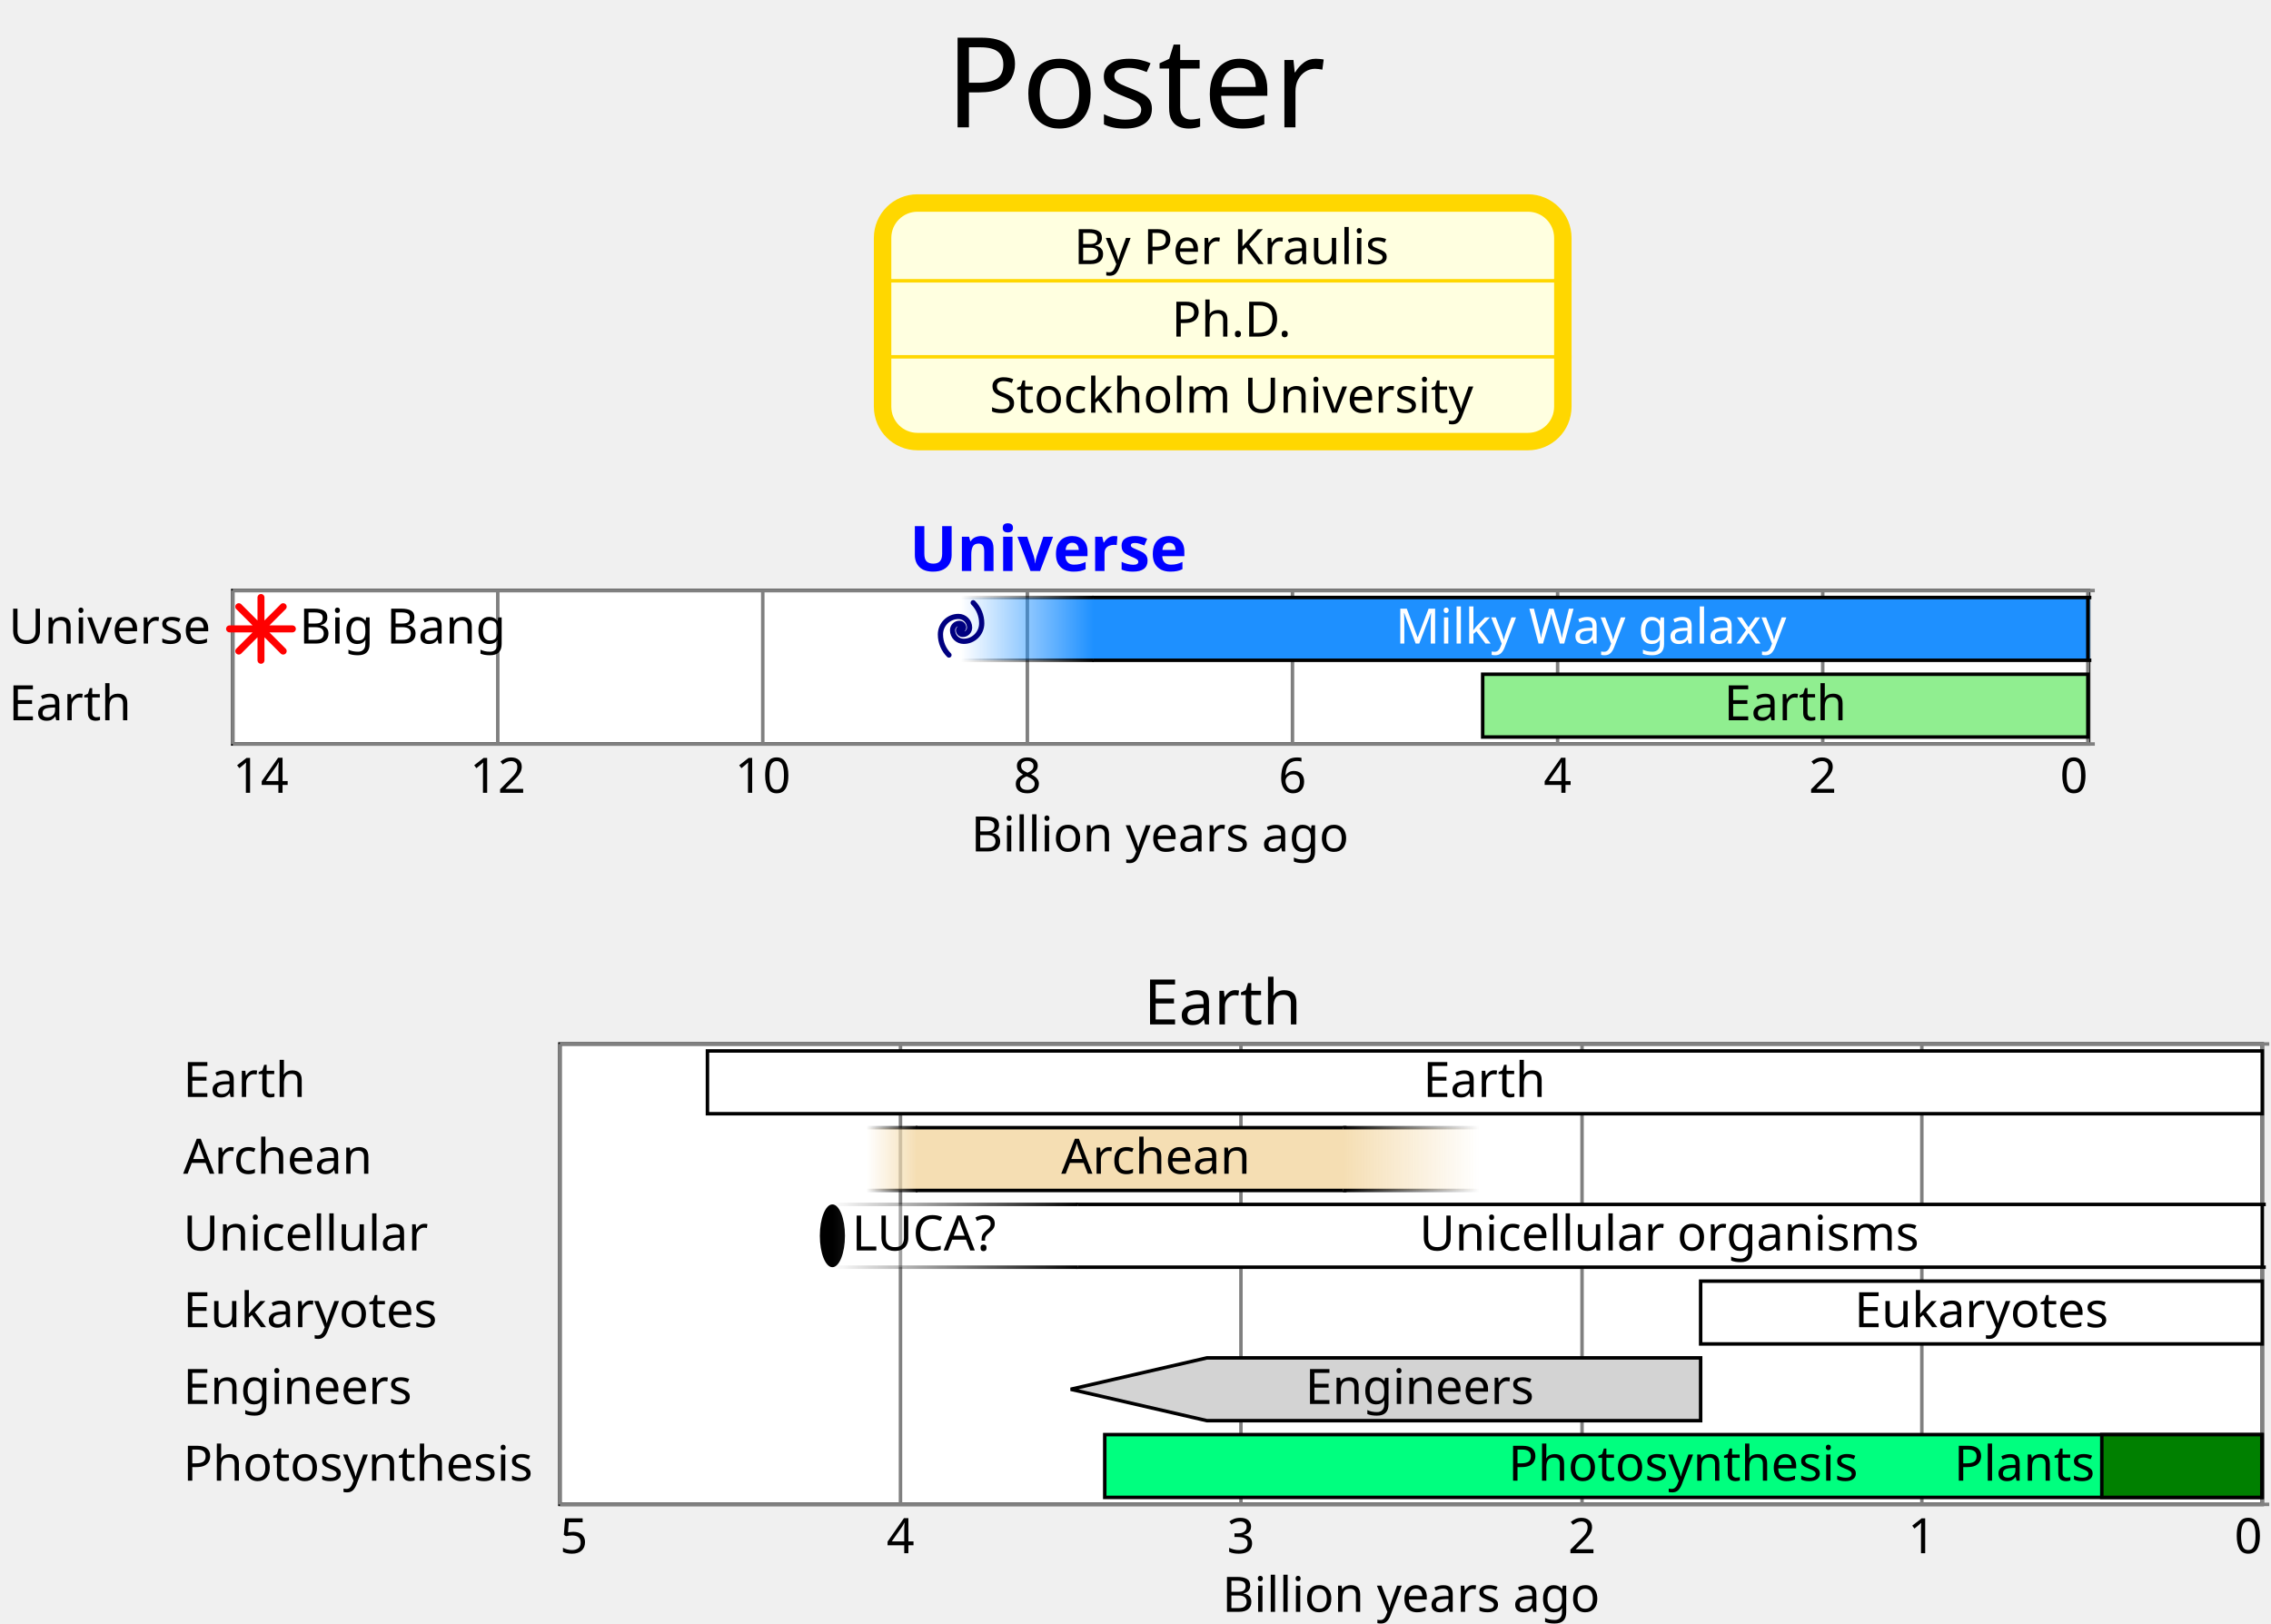
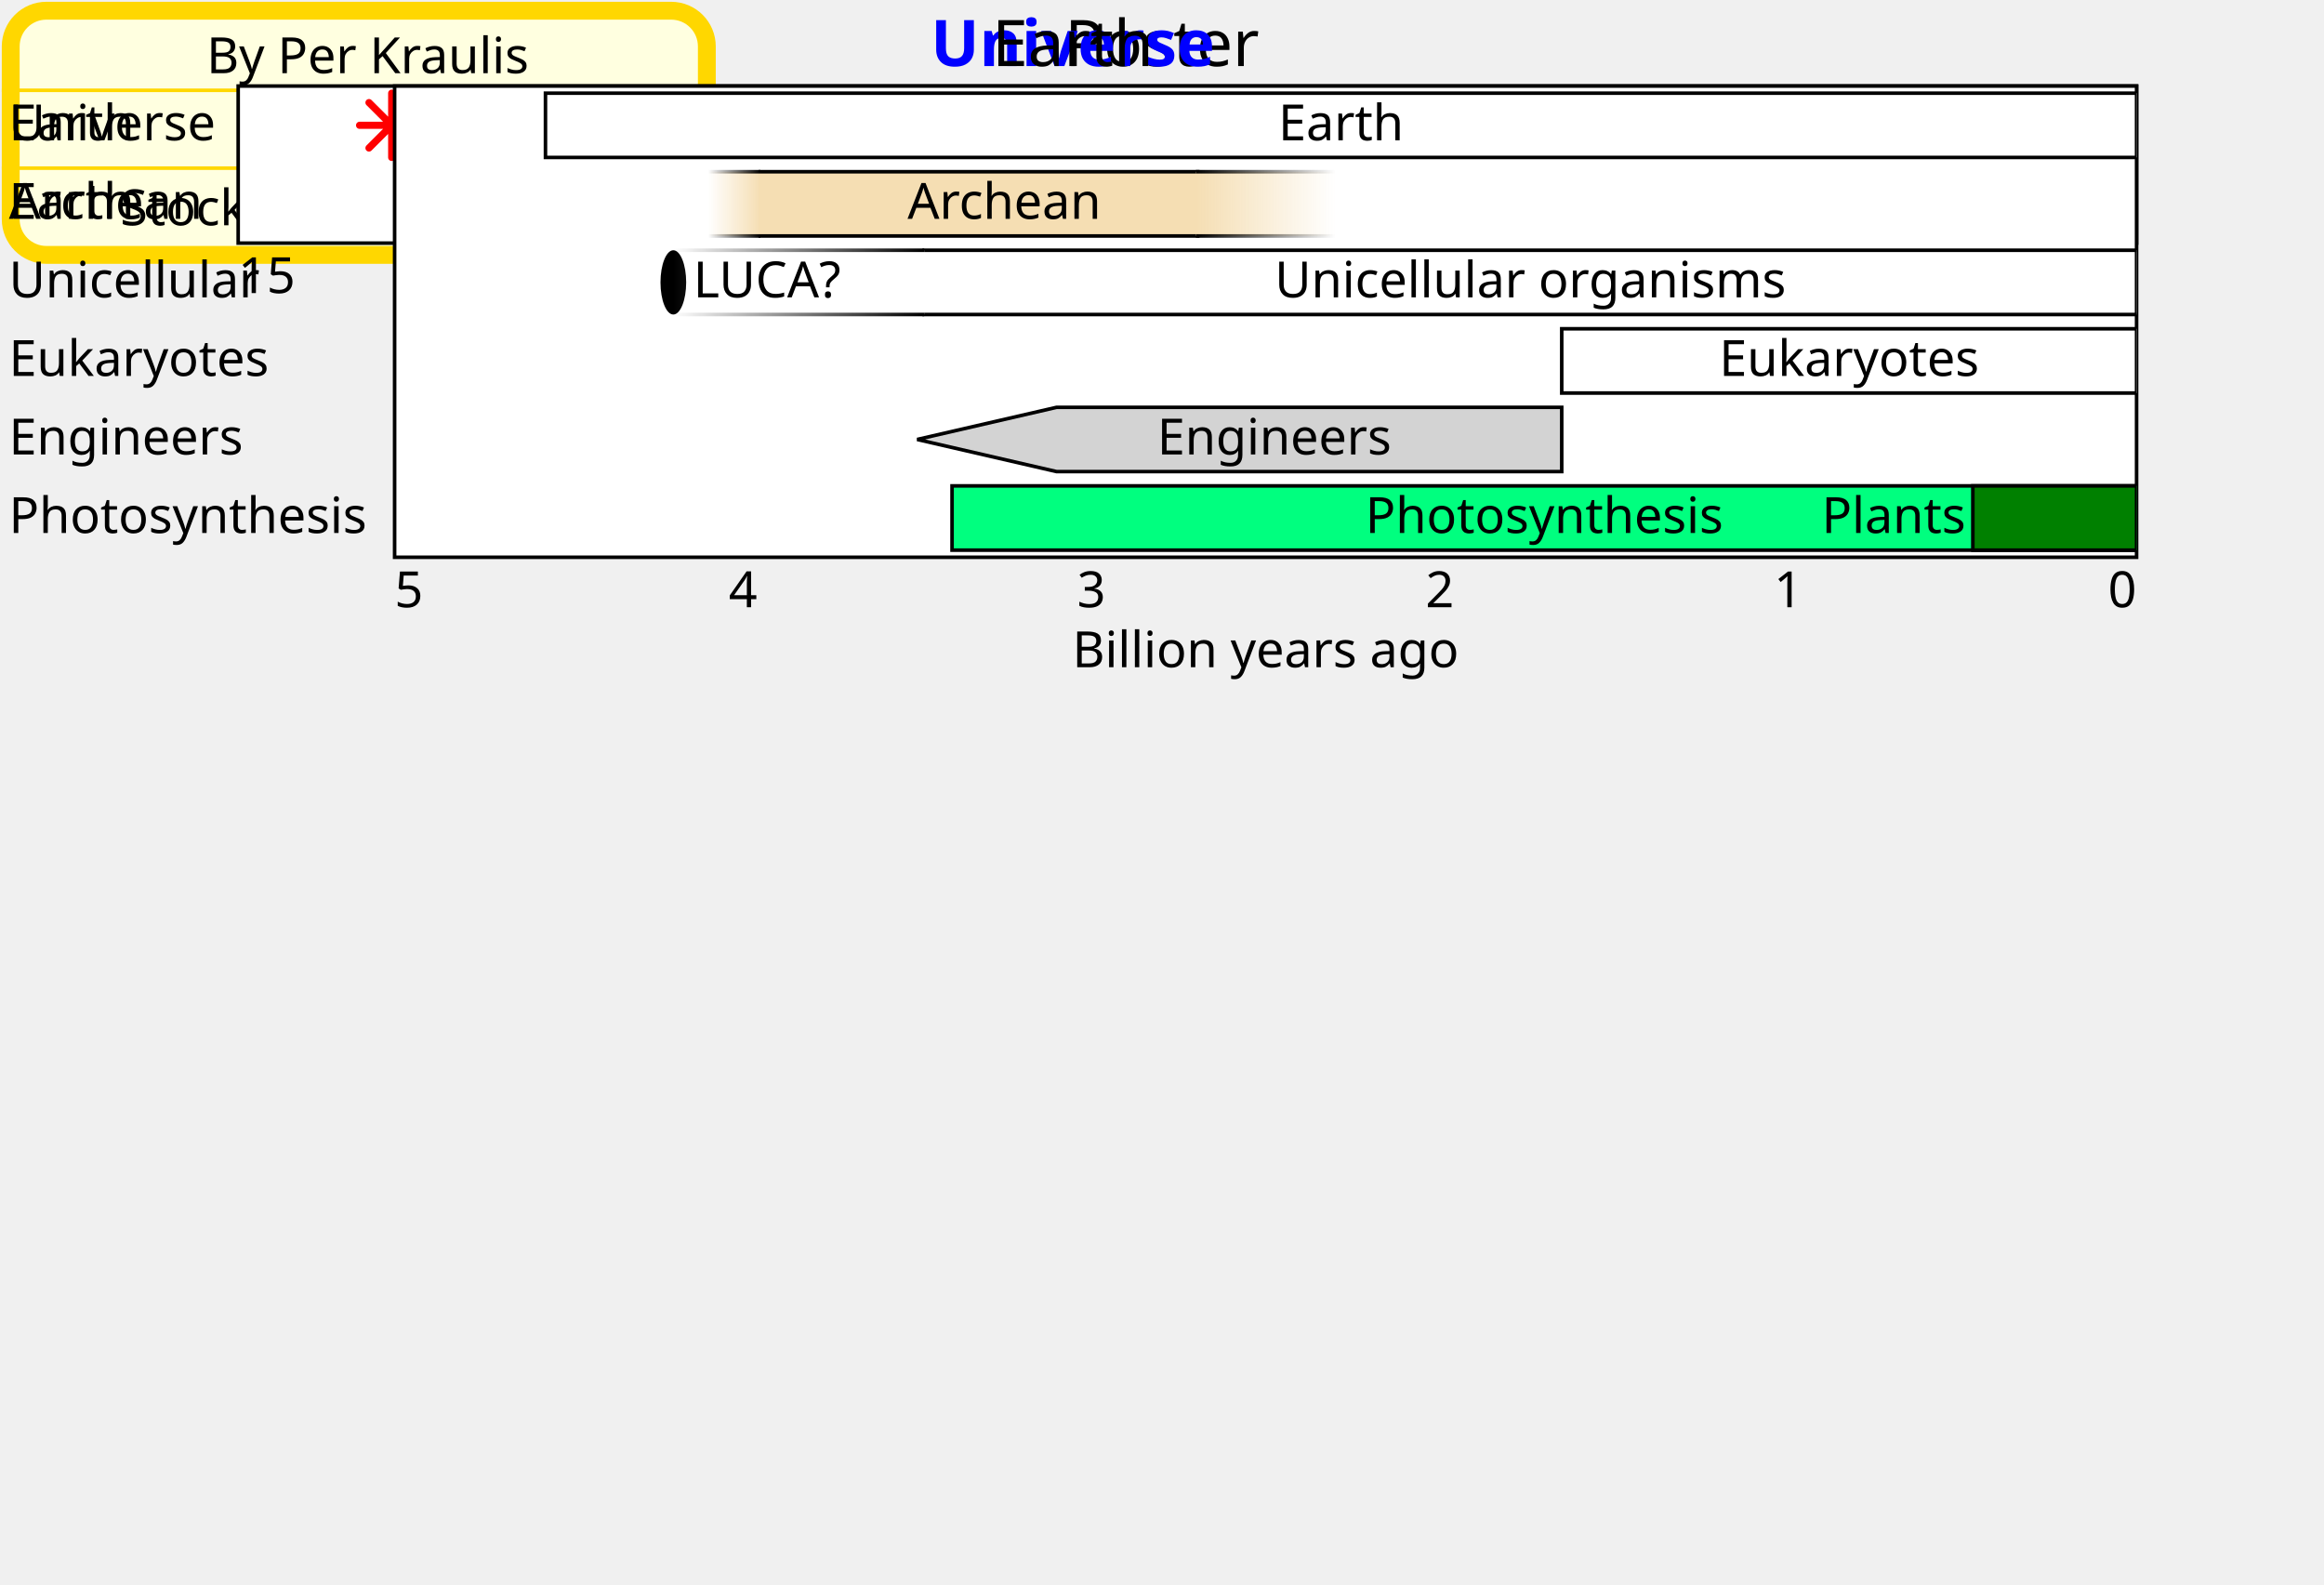
- <svg xmlns="http://www.w3.org/2000/svg" width="651" height="465.4" viewBox="0 0 651 465.4" transform="translate(0.5, 0.5)">
+ <svg xmlns="http://www.w3.org/2000/svg" width="651" height="443.8" viewBox="0 0 651 443.8" transform="translate(0.5, 0.5)">
  <g stroke="black" fill="white" font-family="sans-serif" font-size="14">
-     <text x="325" y="36" stroke="none" fill="black" font-size="36" text-anchor="middle">Poster</text>
-     <g transform="scale(1) translate(250, 55.2)">
+     <text x="325" y="18" stroke="none" fill="black" font-size="18" text-anchor="middle">Poster</text>
+     <g transform="scale(None) translate(250, 33.6)">
      <g stroke="black" fill="white" font-family="sans-serif" font-size="14">
        <text x="100" y="18" stroke="none" fill="black" font-size="18" text-anchor="middle">By Per Kraulis</text>
        <rect x="2.5" y="2.5" rx="10" ry="10" width="195" fill="lightyellow" stroke="gold" stroke-width="5" height="68.4" />
        <g stroke="none" fill="black" text-anchor="middle" transform="translate(102.5, 20)">
          <text x="0" y="0">By Per Kraulis</text>
        </g>
        <line x1="0" y1="24.8" x2="200" y2="24.8" stroke="gold" stroke-width="1" />
        <g stroke="none" fill="black" text-anchor="middle" transform="translate(102.5, 40.8)">
          <text x="0" y="0">Ph.D.</text>
        </g>
        <line x1="0" y1="46.6" x2="200" y2="46.6" stroke="gold" stroke-width="1" />
        <g stroke="none" fill="black" text-anchor="middle" transform="translate(102.5, 62.6)">
          <text x="0" y="0">Stockholm University</text>
        </g>
      </g>
    </g>
-     <g transform="scale(1) translate(0, 145.2)">
+     <g transform="scale(None) translate(0, 123.6)">
      <g stroke="black" fill="white" font-family="sans-serif" font-size="14">
        <text x="300" y="18" stroke="none" fill="blue" font-size="18" text-anchor="middle" font-weight="bold">Universe</text>
-         <rect x="66.22" y="23.6" width="532" height="44" stroke="black" stroke-width="1" />
+         <rect x="66.22" y="23.6" width="531.78" height="44" stroke="black" stroke-width="1" />
        <g>
-           <path d="M 66.22 23.6 V 67.6 M 142.189 23.6 V 67.6 M 218.157 23.6 V 67.6 M 294 23.6 V 67.6 M 370 23.6 V 67.6 M 446 23.6 V 67.6 M 522 23.6 V 67.6 M 598 23.6 V 67.6 M 66.22 23.6 H 600 M 66.22 67.6 H 600" stroke="gray" />
-           <g text-anchor="middle" stroke="none" fill="black">
-             <text x="66.22" y="81.6" text-anchor="start">14</text>
-             <text x="142.189" y="81.6">12</text>
-             <text x="218.157" y="81.6">10</text>
-             <text x="294" y="81.6">8</text>
-             <text x="370" y="81.6">6</text>
-             <text x="446" y="81.6">4</text>
-             <text x="522" y="81.6">2</text>
+           <g text-anchor="middle" stroke="none" fill="black" font-size="14">
+             <text x="66.22" y="81.6" text-anchor="start">15</text>
+             <text x="243.48" y="81.6">10</text>
+             <text x="420.74" y="81.6">5</text>
            <text x="598" y="81.6" text-anchor="end">0</text>
-             <text x="332" y="98.4">Billion years ago</text>
+             <text x="332.11" y="98.4">Billion years ago</text>
          </g>
        </g>
-         <g>
-           <path d="M 65.311 34.6 h 18 M 74.311 25.6 v 18 M 67.947 28.236 L 80.675 40.964 M 80.675 28.236 L 67.947 40.964" fill="none" stroke="red" stroke-width="2" stroke-linecap="round" />
+         <defs>
+           <clipPath id="id1">
+             <rect x="66.22" y="23.6" width="531.78" height="44" />
+           </clipPath>
+         </defs>
+         <g clip-path="url(#id1)">
+           <path d="M 100.223 34.6 h 18 M 109.223 25.6 v 18 M 102.859 28.236 L 115.587 40.964 M 115.587 28.236 L 102.859 40.964" fill="none" stroke="red" stroke-width="2" stroke-linecap="round" />
+           <a href="https://en.wikipedia.org/wiki/Milky_Way">
+             <g>
+               <rect x="331.61" y="25.6" width="266.89" height="18" stroke="none" fill="dodgerblue" />
+               <path d="M 331.61 25.6 H 599 m 0 18 H 331.61" stroke="black" />
+               <defs>
+                 <linearGradient id="id2">
+                   <stop offset="0" stop-color="dodgerblue" stop-opacity="0" />
+                   <stop offset="1" stop-color="dodgerblue" stop-opacity="1" />
+                 </linearGradient>
+                 <linearGradient id="id3">
+                   <stop offset="0" stop-color="black" stop-opacity="0" />
+                   <stop offset="1" stop-color="black" stop-opacity="1" />
+                 </linearGradient>
+               </defs>
+               <rect x="296.658" y="25.6" width="35.452" height="18" stroke="none" fill="url(#id2)" />
+               <path d="M 296.658 25.6 H 332.11 m 0 18 H 296.658" stroke="url(#id3)" />
+               <line x1="598" y1="25.6" x2="598" y2="43.6" stroke="black" />
+             </g>
+           </a>
+           <a>
+             <path transform="translate(332.11, 34.6) scale(1.5) translate(-6,-6)" d="M8.316 1a5.553 5.553 0 0 1 1.629 3.94A3.443 3.443 0 0 1 6.5 8.378 2.127 2.127 0 0 1 4.375 6.25 1.315 1.315 0 0 1 5.69 4.936c.45 0 .813.365.812.813a.503.503 0 0 1-.147.355l-.71-.208a.502.502 0 0 0-.147.355c0 .449.363.813.812.813A1.315 1.315 0 0 0 7.625 5.75 2.127 2.127 0 0 0 5.5 3.622 3.443 3.443 0 0 0 2.055 7.06c0 1.538.622 2.93 1.629 3.939" fill="none" stroke="white" stroke-width="1" stroke-linecap="round" />https://en.wikipedia.org/wiki/Milky_Way</a>
          <g>
-             <rect x="312.618" y="25.6" width="286" height="18" stroke="none" fill="dodgerblue" />
-             <path d="M 312.618 25.6 H 599 m 0 18 H 312.618" stroke="black" />
-             <defs>
-               <linearGradient id="id17">
-                 <stop offset="0" stop-color="dodgerblue" stop-opacity="0" />
-                 <stop offset="1" stop-color="dodgerblue" stop-opacity="1" />
-               </linearGradient>
-               <linearGradient id="id18">
-                 <stop offset="0" stop-color="black" stop-opacity="0" />
-                 <stop offset="1" stop-color="black" stop-opacity="1" />
-               </linearGradient>
-             </defs>
-             <rect x="275" y="25.6" width="38" height="18" stroke="none" fill="url(#id17)" />
-             <path d="M 275 25.6 H 313 m 0 18 H 275" stroke="url(#id18)" />
-             <line x1="598" y1="25.6" x2="598" y2="43.6" stroke="black" />
-           </g>
-           <path transform="translate(275, 34.6) scale(1.5) translate(-6,-6)" d="M8.316 1a5.553 5.553 0 0 1 1.629 3.94A3.443 3.443 0 0 1 6.5 8.378 2.127 2.127 0 0 1 4.375 6.25 1.315 1.315 0 0 1 5.69 4.936c.45 0 .813.365.812.813a.503.503 0 0 1-.147.355l-.71-.208a.502.502 0 0 0-.147.355c0 .449.363.813.812.813A1.315 1.315 0 0 0 7.625 5.75 2.127 2.127 0 0 0 5.5 3.622 3.443 3.443 0 0 0 2.055 7.06c0 1.538.622 2.93 1.629 3.939" fill="none" stroke="navy" stroke-width="1" stroke-linecap="round" />
-           <g>
-             <rect x="424.526" y="47.6" width="173.474" height="18" fill="lightgreen" />
+             <rect x="436.091" y="47.6" width="161.909" height="18" fill="lightgreen" />
          </g>
        </g>
-         <g text-anchor="middle" stroke="none" fill="black">
-           <text x="85.311" y="38.8" text-anchor="start">Big Bang</text>
-           <text x="455.559" y="38.8" fill="white" text-anchor="middle">Milky Way galaxy</text>
-           <text x="511.263" y="60.8" fill="black" text-anchor="middle">Earth</text>
+         <g clip-path="url(#id1)" text-anchor="middle" stroke="none" fill="black">
+           <text x="120.223" y="38.8" text-anchor="start">Big Bang</text>
+           <text x="465.055" y="38.8" fill="white" text-anchor="middle">Milky Way galaxy</text>
+           <text x="517.045" y="60.8" fill="black" text-anchor="middle">Earth</text>
        </g>
        <g stroke="none" fill="black">
          <text x="2" y="38.8">Universe</text>
          <text x="2" y="60.8">Earth</text>
        </g>
      </g>
    </g>
-     <g transform="scale(1) translate(50, 275.2)">
+     <g transform="scale(None) translate(50, 253.6)">
      <g stroke="black" fill="white" font-family="sans-serif" font-size="14">
        <text x="300" y="18" stroke="none" fill="black" font-size="18" text-anchor="middle">Earth</text>
-         <rect x="110" y="23.6" width="488" height="132" stroke="black" stroke-width="1" />
+         <rect x="110.04" y="23.6" width="487.96" height="132" stroke="black" stroke-width="1" />
        <g>
-           <path d="M 110 23.6 V 155.6 M 207.632 23.6 V 155.6 M 305.224 23.6 V 155.6 M 403 23.6 V 155.6 M 500.408 23.6 V 155.6 M 598 23.6 V 155.6 M 110 23.6 H 600 M 110 155.6 H 600" stroke="gray" />
-           <g text-anchor="middle" stroke="none" fill="black">
-             <text x="110" y="169.6" text-anchor="start">5</text>
+           <g text-anchor="middle" stroke="none" fill="black" font-size="14">
+             <text x="110.04" y="169.6" text-anchor="start">5</text>
            <text x="207.632" y="169.6">4</text>
            <text x="305.224" y="169.6">3</text>
-             <text x="403" y="169.6">2</text>
+             <text x="402.816" y="169.6">2</text>
            <text x="500.408" y="169.6">1</text>
            <text x="598" y="169.6" text-anchor="end">0</text>
-             <text x="354" y="186.4">Billion years ago</text>
+             <text x="354.02" y="186.4">Billion years ago</text>
          </g>
        </g>
-         <g>
+         <defs>
+           <clipPath id="id4">
+             <rect x="110.04" y="23.6" width="487.96" height="132" />
+           </clipPath>
+         </defs>
+         <g clip-path="url(#id4)">
          <g>
            <rect x="152.297" y="25.6" width="445.703" height="18" fill="white" />
          </g>
          <g>
-             <rect x="212" y="47.6" width="123" height="18" stroke="none" fill="wheat" />
-             <path d="M 212 47.6 H 335.502 m 0 18 H 212" stroke="black" />
+             <rect x="212.012" y="47.6" width="122.99" height="18" stroke="none" fill="wheat" />
+             <path d="M 212.012 47.6 H 335.502 m 0 18 H 212.012" stroke="black" />
            <defs>
-               <linearGradient id="id19">
+               <linearGradient id="id5">
                <stop offset="0" stop-color="wheat" stop-opacity="0" />
                <stop offset="1" stop-color="wheat" stop-opacity="1" />
              </linearGradient>
-               <linearGradient id="id20">
+               <linearGradient id="id6">
                <stop offset="0" stop-color="black" stop-opacity="0" />
                <stop offset="1" stop-color="black" stop-opacity="1" />
              </linearGradient>
            </defs>
-             <rect x="197.873" y="47.6" width="14.639" height="18" stroke="none" fill="url(#id19)" />
-             <path d="M 197.873 47.6 H 212.512 m 0 18 H 197.873" stroke="url(#id20)" />
+             <rect x="197.873" y="47.6" width="14.639" height="18" stroke="none" fill="url(#id5)" />
+             <path d="M 197.873 47.6 H 212.512 m 0 18 H 197.873" stroke="url(#id6)" />
            <defs>
-               <linearGradient id="id21">
+               <linearGradient id="id7">
                <stop offset="0" stop-color="wheat" stop-opacity="1" />
                <stop offset="1" stop-color="wheat" stop-opacity="0" />
              </linearGradient>
-               <linearGradient id="id22">
+               <linearGradient id="id8">
                <stop offset="0" stop-color="black" stop-opacity="1" />
                <stop offset="1" stop-color="black" stop-opacity="0" />
              </linearGradient>
            </defs>
-             <rect x="334.502" y="47.6" width="39.037" height="18" stroke="none" fill="url(#id21)" />
-             <path d="M 334.502 47.6 H 373.538 m 0 18 H 334.502" stroke="url(#id22)" />
+             <rect x="334.502" y="47.6" width="39.037" height="18" stroke="none" fill="url(#id7)" />
+             <path d="M 334.502 47.6 H 373.538 m 0 18 H 334.502" stroke="url(#id8)" />
          </g>
          <ellipse cx="188.114" cy="78.6" rx="3.6" ry="9" fill="black" stroke="none" />
          <g>
-             <rect x="258" y="69.6" width="340.62" height="18" stroke="none" fill="white" />
-             <path d="M 258 69.6 H 599 m 0 18 H 258" stroke="black" />
+             <rect x="257.88" y="69.6" width="340.62" height="18" stroke="none" fill="white" />
+             <path d="M 257.88 69.6 H 599 m 0 18 H 257.88" stroke="black" />
            <defs>
-               <linearGradient id="id23">
+               <linearGradient id="id9">
                <stop offset="0" stop-color="white" stop-opacity="0" />
                <stop offset="1" stop-color="white" stop-opacity="1" />
              </linearGradient>
-               <linearGradient id="id24">
+               <linearGradient id="id10">
                <stop offset="0" stop-color="black" stop-opacity="0" />
                <stop offset="1" stop-color="black" stop-opacity="1" />
              </linearGradient>
            </defs>
-             <rect x="188.114" y="69.6" width="70.266" height="18" stroke="none" fill="url(#id23)" />
-             <path d="M 188.114 69.6 H 258.38 m 0 18 H 188.114" stroke="url(#id24)" />
+             <rect x="188.114" y="69.6" width="70.266" height="18" stroke="none" fill="url(#id9)" />
+             <path d="M 188.114 69.6 H 258.38 m 0 18 H 188.114" stroke="url(#id10)" />
            <line x1="598" y1="69.6" x2="598" y2="87.6" stroke="black" />
          </g>
          <g>
-             <rect x="437" y="91.6" width="161" height="18" fill="white" />
+             <rect x="436.973" y="91.6" width="161.027" height="18" fill="white" />
          </g>
          <g>
-             <path d="M 295.465 113.6 L 256.428 122.6 295.465 131.6 H 437 L 437 122.6 437 113.6 Z" fill="lightgray" />
+             <path d="M 295.465 113.6 L 256.428 122.6 295.465 131.6 H 436.973 L 436.973 122.6 436.973 113.6 Z" fill="lightgray" />
          </g>
          <g>
            <rect x="266.187" y="135.6" width="331.813" height="18" fill="springgreen" />
          </g>
          <g>
-             <rect x="552" y="135.6" width="45.868" height="18" fill="green" />
+             <rect x="552.132" y="135.6" width="45.868" height="18" fill="green" />
          </g>
        </g>
-         <g text-anchor="middle" stroke="none" fill="black">
-           <text x="375" y="38.8" fill="black" text-anchor="middle">Earth</text>
+         <g clip-path="url(#id4)" text-anchor="middle" stroke="none" fill="black">
+           <text x="375.149" y="38.8" fill="black" text-anchor="middle">Earth</text>
          <text x="280.826" y="60.8" fill="black" text-anchor="middle">Archean</text>
          <text x="193.714" y="82.8" text-anchor="start">LUCA?</text>
-           <text x="428" y="82.8" fill="black" text-anchor="middle">Unicellular organisms</text>
+           <text x="428.19" y="82.8" fill="black" text-anchor="middle">Unicellular organisms</text>
          <text x="517.487" y="104.8" fill="black" text-anchor="middle">Eukaryotes</text>
          <text x="356.46" y="126.8" fill="black" text-anchor="middle">Engineers</text>
-           <text x="432" y="148.8" fill="black" text-anchor="middle">Photosynthesis</text>
-           <text x="550" y="148.8" fill="black" text-anchor="end">Plants</text>
+           <text x="432.094" y="148.8" fill="black" text-anchor="middle">Photosynthesis</text>
+           <text x="550.132" y="148.8" fill="black" text-anchor="end">Plants</text>
        </g>
        <g stroke="none" fill="black">
          <text x="2" y="38.8">Earth</text>
          <text x="2" y="60.8">Archean</text>
          <text x="2" y="82.8">Unicellular</text>
          <text x="2" y="104.8">Eukaryotes</text>
          <text x="2" y="126.8">Engineers</text>
          <text x="2" y="148.8">Photosynthesis</text>
        </g>
      </g>
    </g>
  </g>
</svg>
